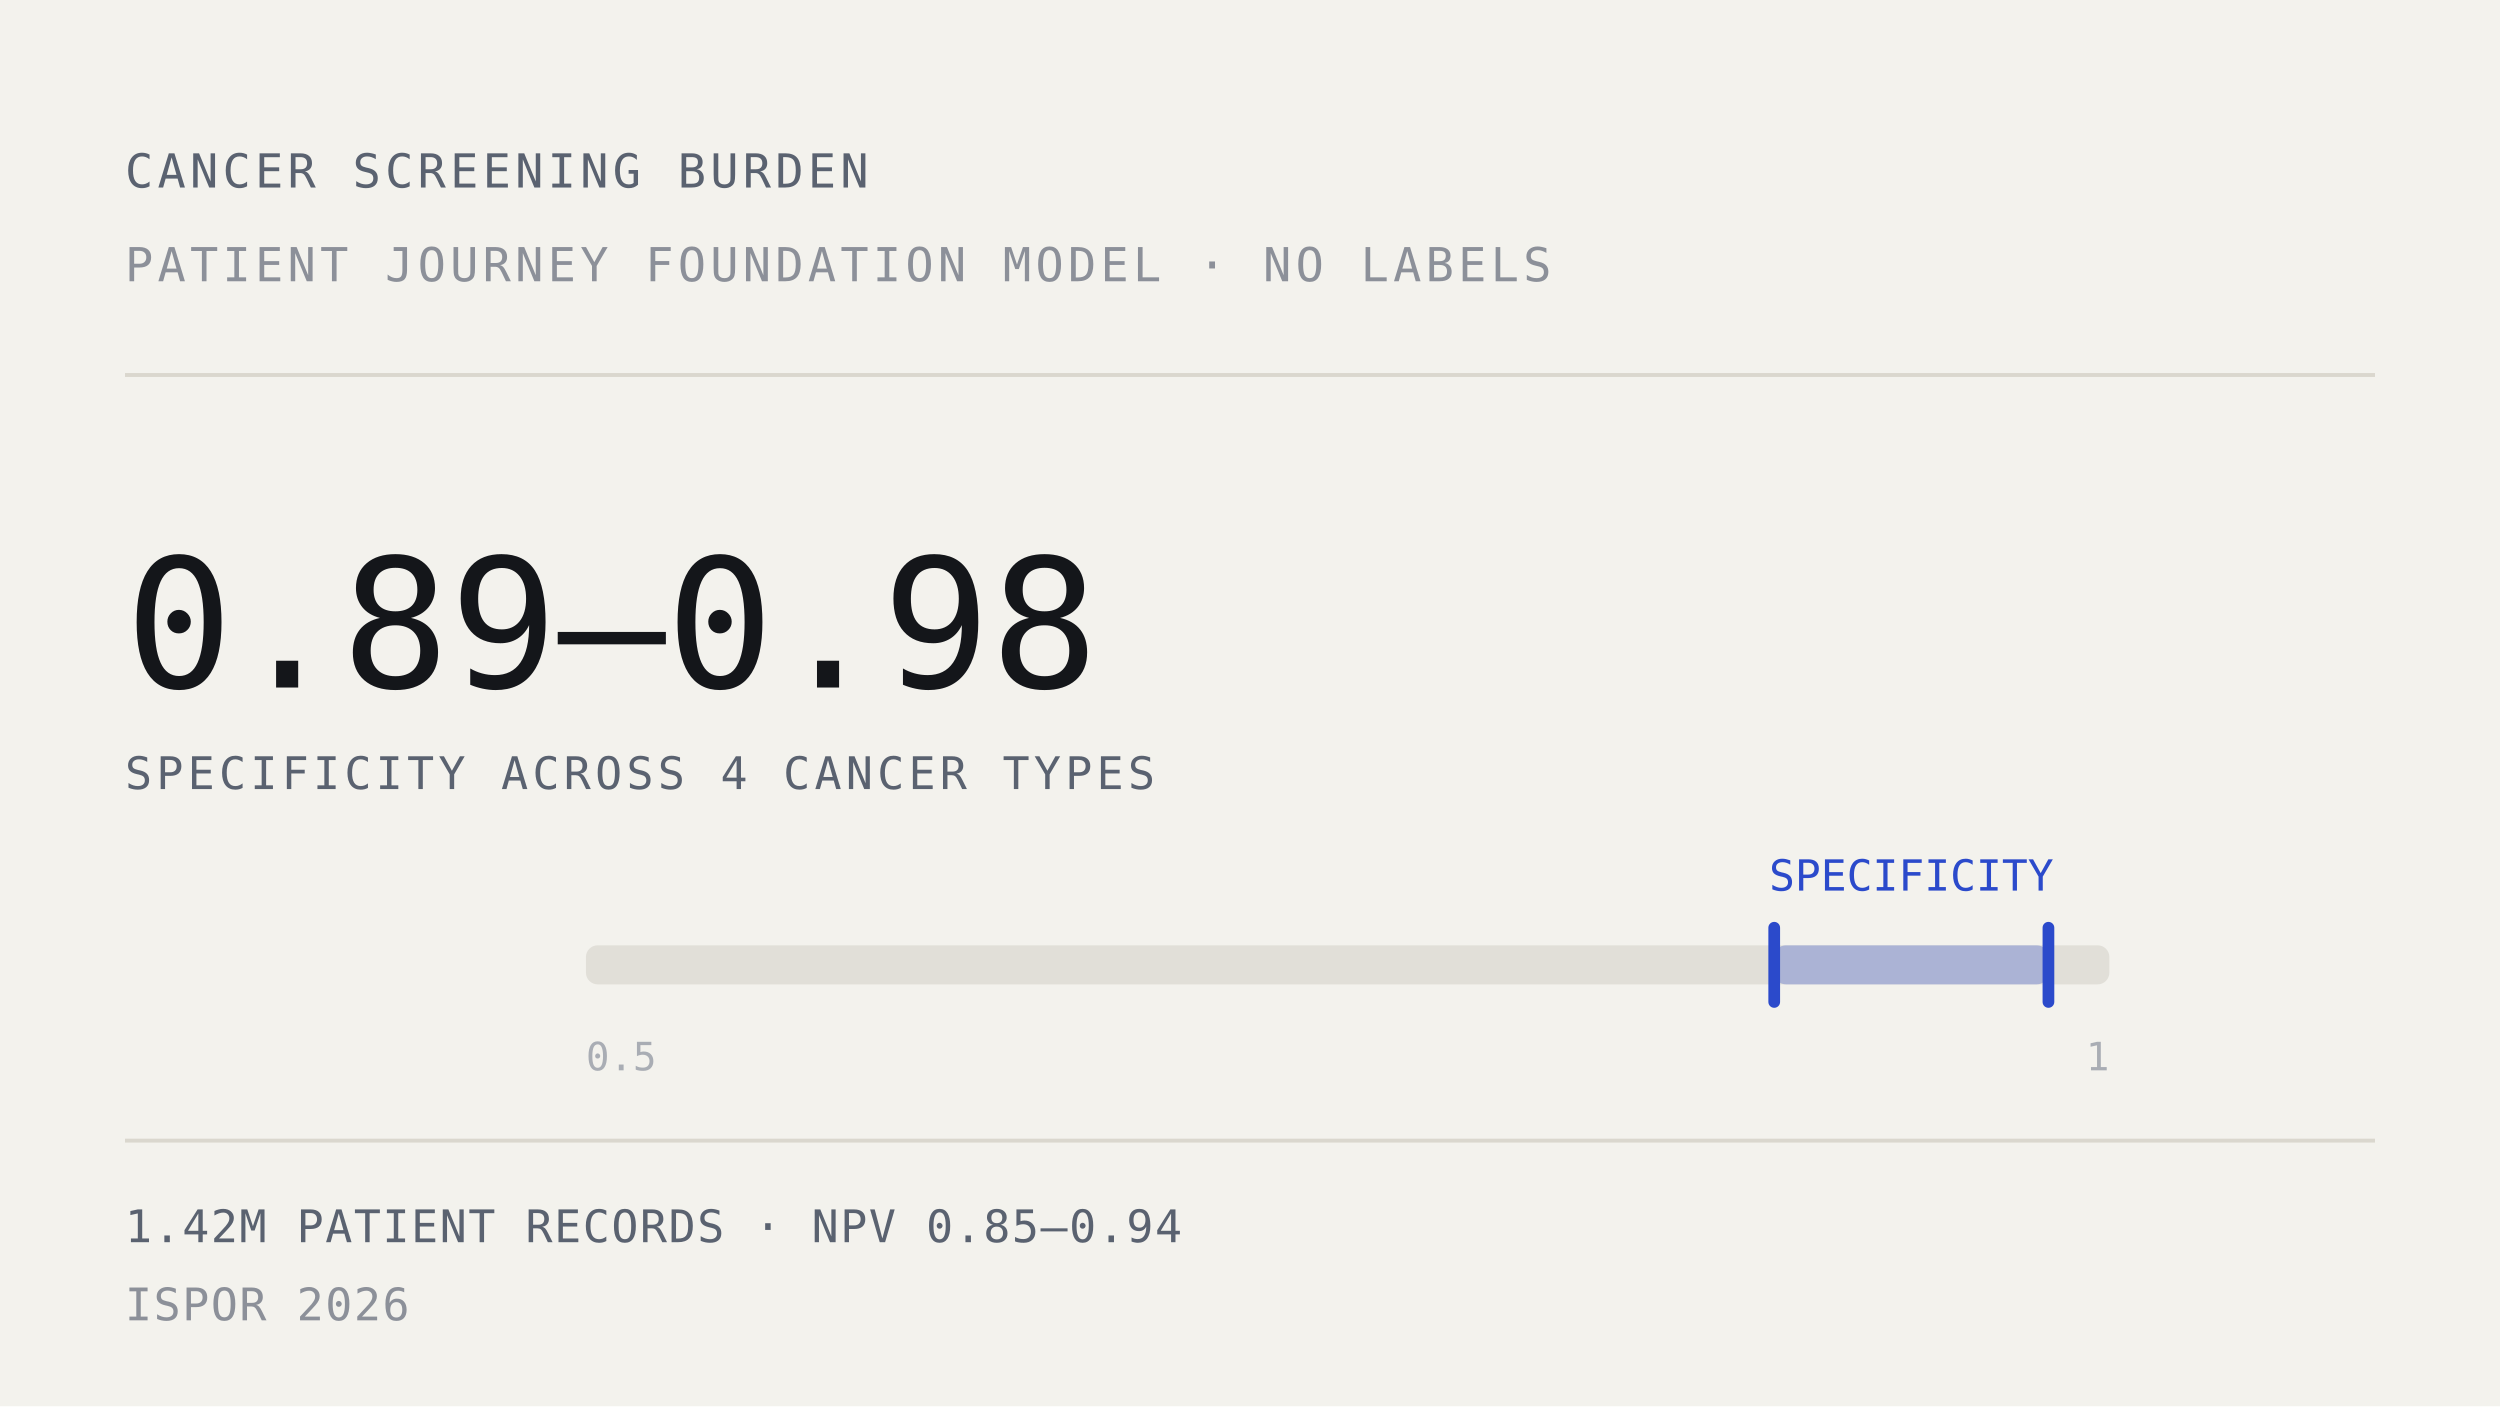
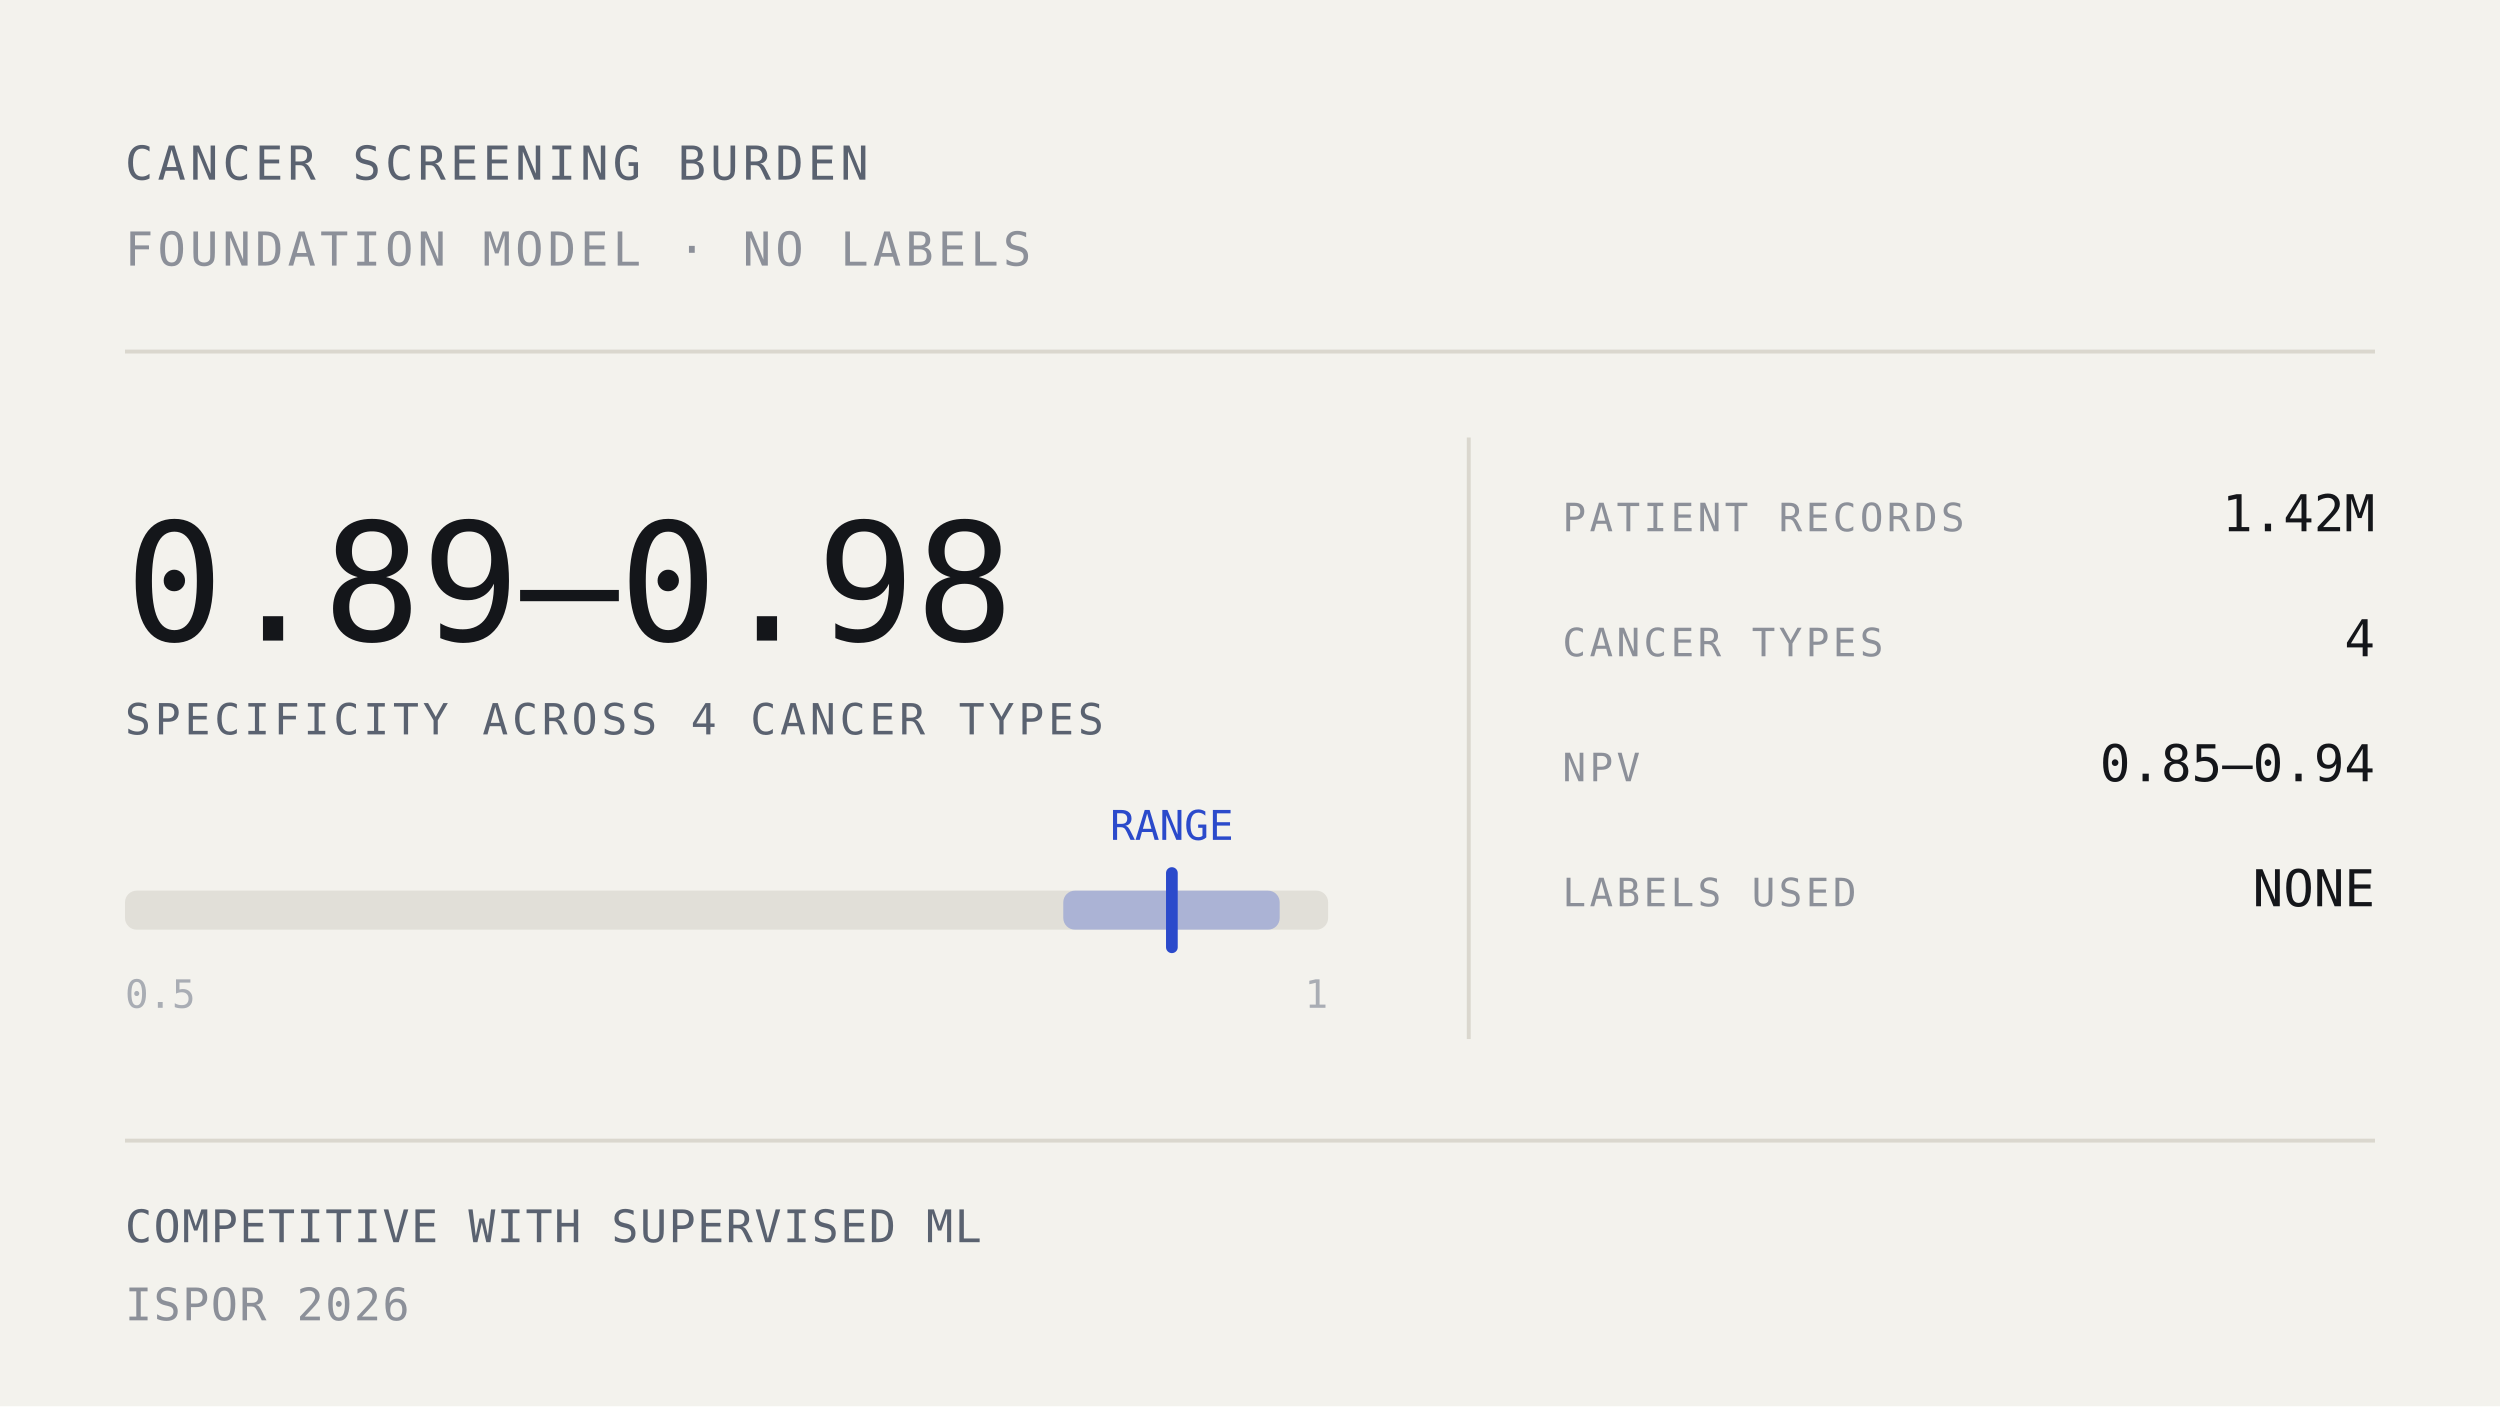
- <svg xmlns="http://www.w3.org/2000/svg" viewBox="0 0 640 360" width="640" height="360" role="img" aria-label="A generative patient journey foundation model reached 0.89 to 0.98 specificity across four cancer types on 1.42 million patient records, with negative predictive value 0.85 to 0.94. ISPOR 2026.">
+ <svg xmlns="http://www.w3.org/2000/svg" viewBox="0 0 640 360" width="640" height="360" role="img" aria-label="A generative patient journey foundation model reached 0.89 to 0.98 specificity across four cancer types on 1.42 million records, NPV 0.85 to 0.94. ISPOR 2026.">
  <rect width="640" height="360" fill="#F3F2ED" />
-   <text x="32" y="48" font-family="ui-monospace, SFMono-Regular, Menlo, Consolas, monospace" font-size="12" letter-spacing="1.1" fill="#5A6270">CANCER SCREENING BURDEN</text>
-   <text x="32" y="72" font-family="ui-monospace, SFMono-Regular, Menlo, Consolas, monospace" font-size="12" letter-spacing="1.1" fill="#8C9099">PATIENT JOURNEY FOUNDATION MODEL · NO LABELS</text>
-   <line x1="32" y1="96" x2="608" y2="96" stroke="#DAD7CE" stroke-width="1" />
-   <text x="32" y="176" font-family="ui-monospace, SFMono-Regular, Menlo, Consolas, monospace" font-size="46" fill="#14161A">0.89–0.98</text>
-   <text x="32" y="202" font-family="ui-monospace, SFMono-Regular, Menlo, Consolas, monospace" font-size="11.5" letter-spacing="1.1" fill="#5A6270">SPECIFICITY ACROSS 4 CANCER TYPES</text>
-   <rect x="150.0" y="242" width="390.0" height="10" rx="3" fill="#E1DFD8" />
-   <rect x="454.2" y="242" width="70.2" height="10" rx="3" fill="#2B4ACB" opacity="0.30" />
-   <rect x="452.7" y="236" width="3" height="22" rx="1.5" fill="#2B4ACB" />
-   <rect x="522.9" y="236" width="3" height="22" rx="1.5" fill="#2B4ACB" />
-   <text x="489.3" y="228" text-anchor="middle" font-family="ui-monospace, SFMono-Regular, Menlo, Consolas, monospace" font-size="11" fill="#2B4ACB">SPECIFICITY</text>
-   <text x="150.0" y="274" font-family="ui-monospace, SFMono-Regular, Menlo, Consolas, monospace" font-size="10" fill="#A9ADB4">0.5</text>
-   <text x="540.0" y="274" text-anchor="end" font-family="ui-monospace, SFMono-Regular, Menlo, Consolas, monospace" font-size="10" fill="#A9ADB4">1</text>
+   <text x="32" y="46" font-family="ui-monospace, SFMono-Regular, Menlo, Consolas, monospace" font-size="12" letter-spacing="1.1" fill="#5A6270">CANCER SCREENING BURDEN</text>
+   <text x="32" y="68" font-family="ui-monospace, SFMono-Regular, Menlo, Consolas, monospace" font-size="12" letter-spacing="1.1" fill="#8C9099">FOUNDATION MODEL · NO LABELS</text>
+   <line x1="32" y1="90" x2="608" y2="90" stroke="#DAD7CE" stroke-width="1" />
+   <text x="32" y="164" font-family="ui-monospace, SFMono-Regular, Menlo, Consolas, monospace" font-size="42" fill="#14161A">0.89–0.98</text>
+   <text x="32" y="188" font-family="ui-monospace, SFMono-Regular, Menlo, Consolas, monospace" font-size="11" letter-spacing="1" fill="#5A6270">SPECIFICITY ACROSS 4 CANCER TYPES</text>
+   <rect x="32.0" y="228" width="308.0" height="10" rx="3" fill="#E1DFD8" />
+   <rect x="272.2" y="228" width="55.4" height="10" rx="3" fill="#2B4ACB" opacity="0.30" />
+   <rect x="298.5" y="222" width="3" height="22" rx="1.5" fill="#2B4ACB" />
+   <text x="300.0" y="215" text-anchor="middle" font-family="ui-monospace, SFMono-Regular, Menlo, Consolas, monospace" font-size="10.5" fill="#2B4ACB">RANGE</text>
+   <text x="32.0" y="258" font-family="ui-monospace, SFMono-Regular, Menlo, Consolas, monospace" font-size="10" fill="#A9ADB4">0.5</text>
+   <text x="340.0" y="258" text-anchor="end" font-family="ui-monospace, SFMono-Regular, Menlo, Consolas, monospace" font-size="10" fill="#A9ADB4">1</text>
+   <line x1="376" y1="112" x2="376" y2="266" stroke="#DAD7CE" stroke-width="1" />
+   <text x="400" y="136" font-family="ui-monospace, SFMono-Regular, Menlo, Consolas, monospace" font-size="10" letter-spacing="0.9" fill="#8C9099">PATIENT RECORDS</text>
+   <text x="608" y="136" text-anchor="end" font-family="ui-monospace, SFMono-Regular, Menlo, Consolas, monospace" font-size="13" fill="#14161A">1.42M</text>
+   <text x="400" y="168" font-family="ui-monospace, SFMono-Regular, Menlo, Consolas, monospace" font-size="10" letter-spacing="0.9" fill="#8C9099">CANCER TYPES</text>
+   <text x="608" y="168" text-anchor="end" font-family="ui-monospace, SFMono-Regular, Menlo, Consolas, monospace" font-size="13" fill="#14161A">4</text>
+   <text x="400" y="200" font-family="ui-monospace, SFMono-Regular, Menlo, Consolas, monospace" font-size="10" letter-spacing="0.9" fill="#8C9099">NPV</text>
+   <text x="608" y="200" text-anchor="end" font-family="ui-monospace, SFMono-Regular, Menlo, Consolas, monospace" font-size="13" fill="#14161A">0.85–0.94</text>
+   <text x="400" y="232" font-family="ui-monospace, SFMono-Regular, Menlo, Consolas, monospace" font-size="10" letter-spacing="0.9" fill="#8C9099">LABELS USED</text>
+   <text x="608" y="232" text-anchor="end" font-family="ui-monospace, SFMono-Regular, Menlo, Consolas, monospace" font-size="13" fill="#14161A">NONE</text>
  <line x1="32" y1="292" x2="608" y2="292" stroke="#DAD7CE" stroke-width="1" />
-   <text x="32" y="318" font-family="ui-monospace, SFMono-Regular, Menlo, Consolas, monospace" font-size="11.5" letter-spacing="0.4" fill="#5A6270">1.42M PATIENT RECORDS · NPV 0.85–0.94</text>
+   <text x="32" y="318" font-family="ui-monospace, SFMono-Regular, Menlo, Consolas, monospace" font-size="11.5" letter-spacing="0.4" fill="#5A6270">COMPETITIVE WITH SUPERVISED ML</text>
  <text x="32" y="338" font-family="ui-monospace, SFMono-Regular, Menlo, Consolas, monospace" font-size="11.5" letter-spacing="0.4" fill="#8C9099">ISPOR 2026</text>
</svg>
